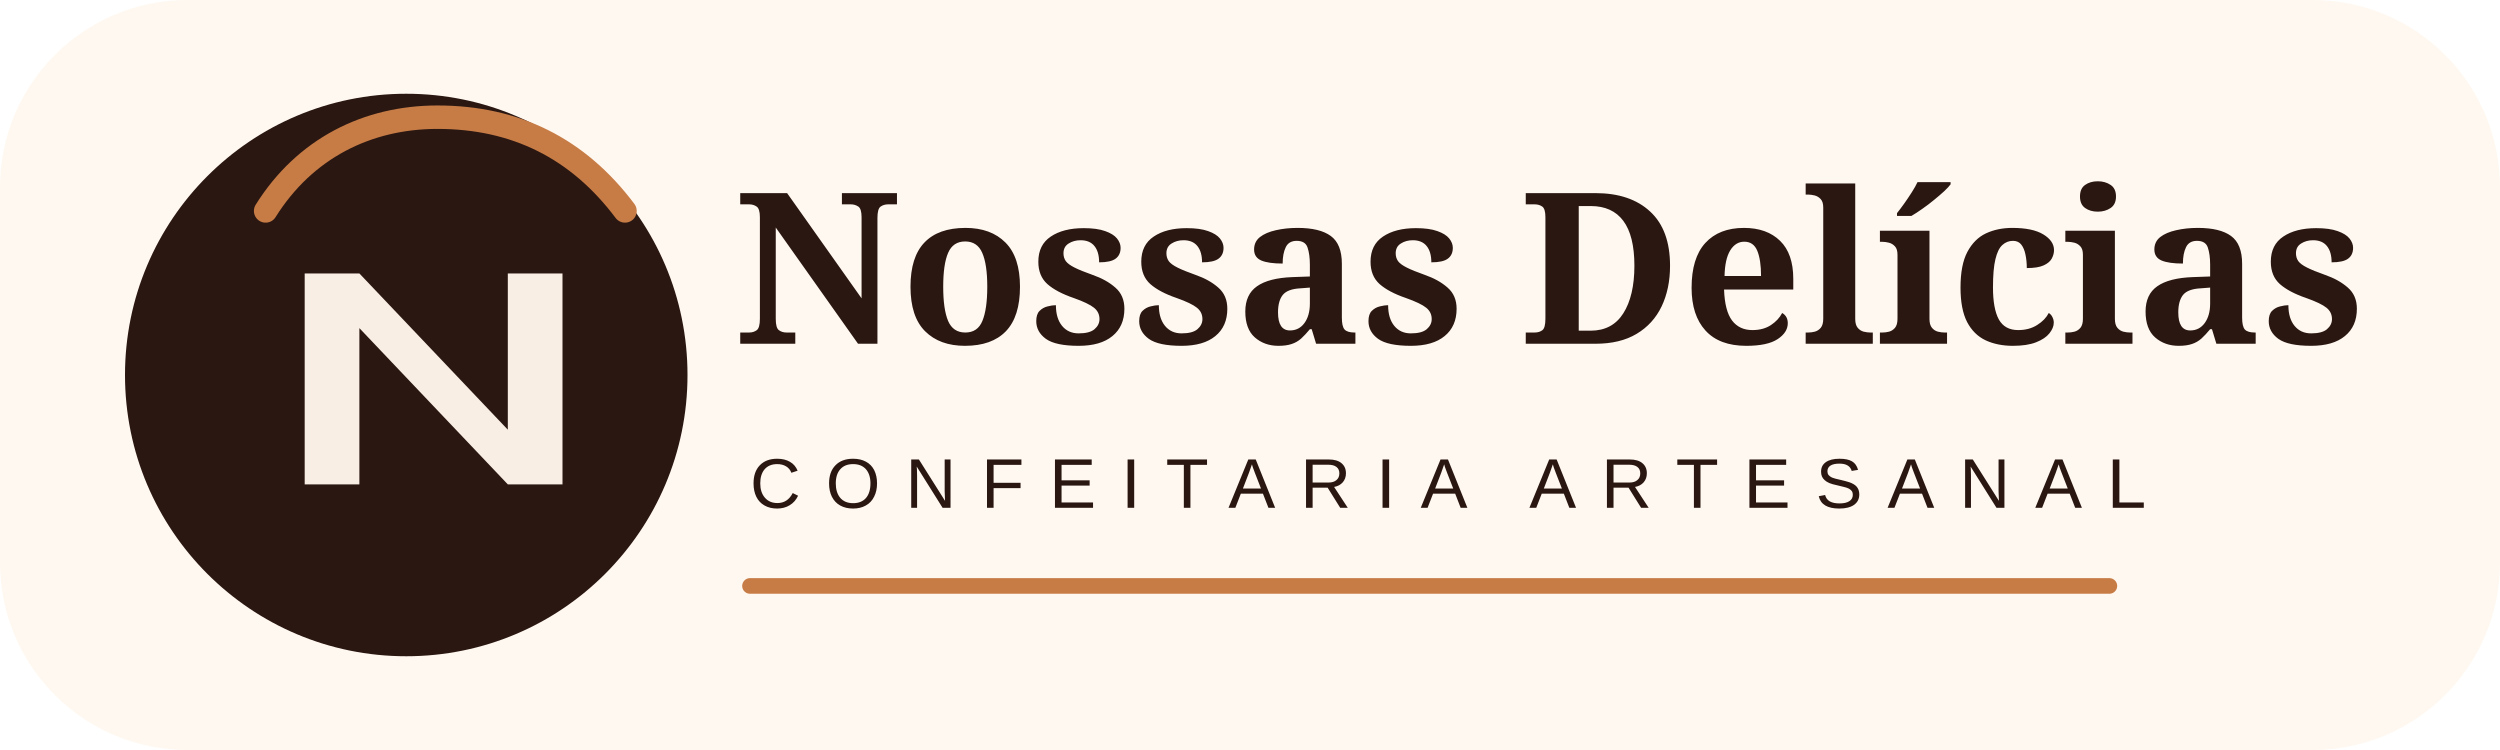
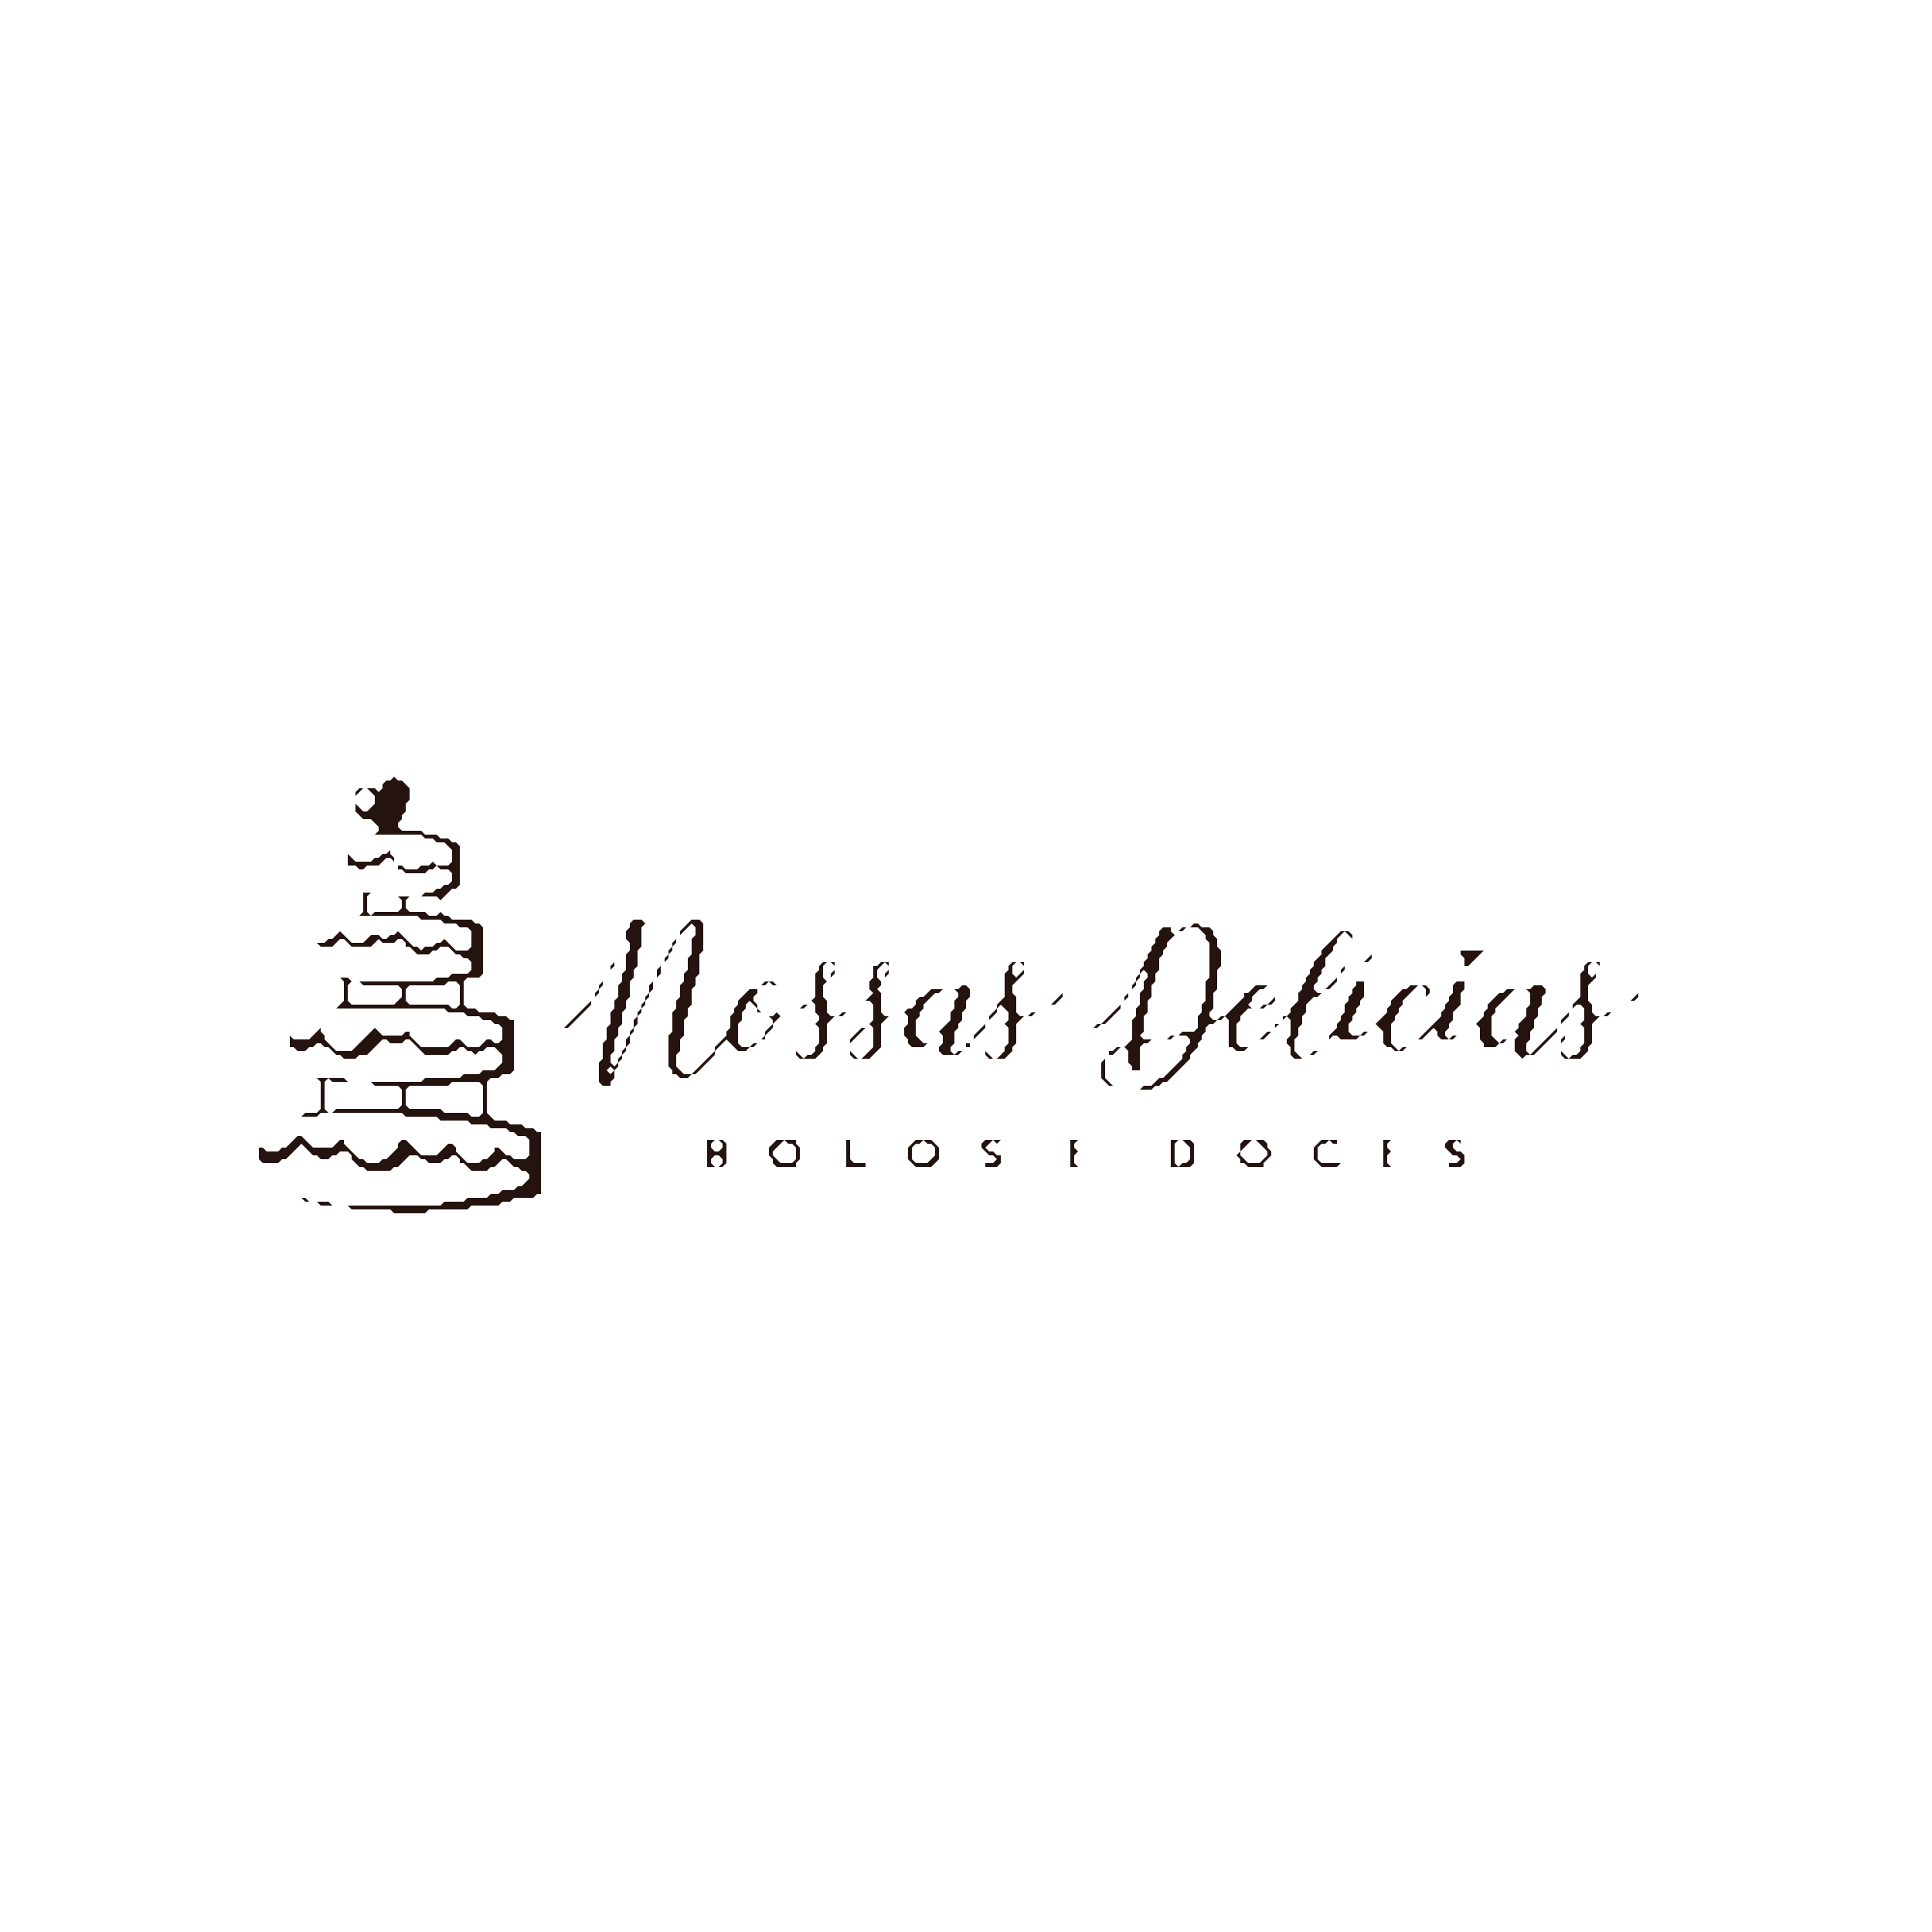
- <svg xmlns="http://www.w3.org/2000/svg" viewBox="0 0 320 96" role="img" aria-labelledby="title desc">
-   <rect width="320" height="96" rx="24" fill="#fff8f0" />
-   <g transform="translate(14 10)">
-     <circle cx="38" cy="38" r="36" fill="#2a1712" />
-     <path d="M25 52V25h7l19 20V25h7v27h-7L32 32v20z" fill="#f8eee4" />
-     <path d="M20 17c5-8 13-12 22-12 10 0 18 4 24 12" fill="none" stroke="#c77c46" stroke-width="3" stroke-linecap="round" />
-   </g>
-   <g fill="#2a1712">
-     <text x="94" y="44" font-family="Georgia,serif" font-size="27" font-weight="700">Nossas Delícias</text>
-     <text x="96" y="65" font-family="Arial,sans-serif" font-size="9" letter-spacing="3.2">CONFEITARIA ARTESANAL</text>
-   </g>
-   <path d="M96 75h174" stroke="#c77c46" stroke-width="2" stroke-linecap="round" />
+ <svg xmlns="http://www.w3.org/2000/svg" viewBox="0 0 500 500">
+   <path fill="#24130f" fill-rule="evenodd" d="M375,295 L374,296 L374,297 L376,299 L377,299 L378,300 L377,301 L375,301 L375,302 L378,302 L379,301 L379,299 L378,298 L377,298 L376,297 L376,296 L377,295 L378,296 L378,295 Z M358,295 L358,302 L363,302 L360,302 L359,301 L359,299 L360,298 L362,298 L360,298 L359,297 L359,296 L360,295 L363,295 Z M342,295 L340,297 L340,300 L342,302 L346,302 L347,301 L342,301 L341,300 L341,297 L342,296 L343,296 L344,295 L345,296 L346,296 L346,295 Z M322,295 L321,296 L321,298 L320,299 L321,300 L321,301 L322,301 L323,302 L327,302 L327,301 L329,299 L329,298 L328,297 L328,296 L327,295 Z M324,295 L325,295 L328,298 L328,299 L326,301 L323,301 L321,299 L321,298 Z M303,295 L303,302 L308,302 L309,301 L309,296 L308,295 Z M304,296 L305,295 L306,295 L308,297 L308,300 L307,301 L306,301 L305,302 L304,301 Z M277,295 L277,302 L282,302 L279,302 L278,301 L278,299 L279,298 L281,298 L279,298 L278,297 L278,296 L279,295 L282,295 Z M255,295 L254,296 L254,297 L256,299 L257,299 L258,300 L257,301 L255,301 L255,302 L258,302 L259,301 L259,299 L258,299 L257,298 L256,298 L255,297 L257,295 L258,296 L259,295 Z M237,295 L235,297 L235,300 L237,302 L241,302 L243,300 L243,297 L241,295 Z M238,296 L239,295 L240,296 L241,296 L242,297 L242,299 L240,301 L237,301 L236,300 L236,297 L237,296 Z M219,295 L219,302 L224,302 L224,301 L221,301 L220,300 L220,295 Z M201,295 L199,297 L199,299 L200,300 L200,301 L201,302 L206,302 L206,301 L207,300 L207,297 L206,296 L206,295 Z M203,295 L204,296 L205,296 L206,297 L206,300 L205,301 L202,301 L200,299 L200,298 Z M183,295 L183,302 L187,302 L188,301 L188,296 L187,295 Z M184,300 L185,299 L186,299 L187,300 L187,301 L186,302 L185,302 L184,301 Z M184,296 L185,295 L186,295 L187,296 L187,297 L186,298 L185,298 L184,297 Z M355,247 L352,250 L353,249 L354,249 L355,248 Z M378,246 L378,247 L379,248 L379,250 L380,250 L384,246 Z M309,239 L308,240 L306,240 L304,242 L303,241 L303,240 L301,240 L300,241 L300,242 L299,243 L299,244 L298,245 L298,246 L297,247 L297,248 L296,249 L296,250 L295,251 L295,252 L294,253 L294,254 L293,255 L293,256 L291,258 L291,259 L285,265 L284,265 L283,266 L284,266 L285,265 L286,265 L290,261 L290,260 L292,258 L292,257 L294,255 L294,254 L295,253 L296,254 L296,256 L295,257 L295,260 L294,261 L294,263 L293,264 L293,269 L291,271 L289,271 L288,272 L287,272 L287,273 L285,275 L285,279 L287,281 L288,281 L289,282 L298,282 L299,281 L300,281 L301,280 L302,280 L308,274 L308,273 L310,271 L310,270 L311,269 L311,268 L312,267 L312,266 L313,265 L314,265 L315,264 L316,264 L317,263 L318,264 L318,271 L319,271 L320,272 L322,272 L323,271 L324,271 L326,269 L327,269 L333,263 L334,264 L334,268 L333,269 L333,270 L334,271 L334,273 L335,274 L338,274 L339,273 L340,273 L345,268 L346,268 L347,269 L351,269 L352,268 L353,268 L356,265 L358,267 L358,270 L359,271 L360,271 L361,272 L363,272 L364,271 L365,271 L367,269 L368,269 L371,266 L372,267 L372,268 L373,269 L376,269 L377,268 L378,268 L379,267 L380,267 L382,265 L383,266 L383,269 L384,270 L384,271 L387,271 L388,270 L389,270 L391,268 L392,269 L392,272 L394,274 L395,273 L397,273 L403,267 L403,266 L406,263 L406,262 L408,260 L409,260 L410,261 L410,264 L408,266 L407,266 L404,269 L404,273 L405,274 L409,274 L411,272 L411,271 L412,270 L412,265 L414,263 L416,263 L417,262 L418,262 L419,261 L420,261 L422,259 L423,259 L424,258 L424,257 L420,261 L419,261 L418,262 L416,262 L415,263 L413,263 L412,262 L412,260 L411,259 L411,255 L413,253 L413,252 L414,251 L414,249 L411,249 L410,250 L410,251 L409,252 L409,258 L407,260 L407,261 L404,264 L404,265 L396,273 L395,272 L395,270 L396,269 L396,267 L397,266 L397,264 L398,263 L398,261 L399,260 L399,258 L400,257 L400,256 L399,255 L397,255 L396,256 L390,256 L389,257 L388,257 L385,260 L385,261 L384,262 L384,263 L380,267 L379,267 L378,268 L376,268 L375,269 L374,268 L374,267 L375,266 L375,265 L376,264 L376,262 L378,260 L378,257 L379,256 L379,254 L377,254 L376,255 L376,257 L375,258 L375,259 L374,260 L374,261 L373,262 L373,263 L365,271 L363,271 L362,272 L360,270 L360,265 L361,264 L361,263 L362,262 L362,261 L363,260 L363,259 L367,255 L368,255 L369,256 L369,259 L369,258 L370,257 L370,256 L369,255 L365,255 L364,256 L363,256 L360,259 L360,260 L359,261 L359,262 L354,267 L353,267 L352,268 L350,268 L349,267 L349,265 L350,264 L350,263 L351,262 L351,261 L352,260 L352,259 L353,258 L353,254 L351,254 L351,255 L350,256 L350,257 L349,258 L349,259 L348,260 L348,262 L347,263 L347,264 L346,265 L346,266 L344,268 L344,269 L341,272 L340,272 L338,274 L337,274 L335,272 L335,269 L336,268 L336,266 L337,265 L337,263 L338,262 L338,260 L340,258 L341,258 L343,256 L344,256 L346,254 L346,253 L348,251 L348,250 L349,249 L349,247 L350,246 L350,242 L349,241 L347,241 L342,246 L342,247 L340,249 L340,250 L339,251 L339,252 L338,253 L338,254 L337,255 L337,256 L336,257 L336,259 L334,261 L334,262 L333,263 L332,263 L332,264 L331,265 L330,265 L330,266 L329,267 L328,267 L324,271 L321,271 L320,270 L320,265 L321,264 L321,263 L323,261 L327,261 L328,260 L329,260 L330,259 L330,256 L329,255 L325,255 L323,257 L322,257 L322,258 L317,263 L316,263 L315,264 L314,264 L313,263 L313,262 L314,261 L314,257 L315,256 L315,251 L316,250 L316,246 L315,245 L315,243 L314,242 L314,241 L313,240 L311,240 L310,239 Z M303,269 L304,268 L307,268 L308,269 L308,270 L307,271 L307,272 L306,273 L306,274 L301,279 L300,279 L298,281 L296,281 L295,282 L289,282 L286,279 L286,274 L287,273 L288,273 L290,271 L291,271 L292,272 L292,275 L293,276 L293,277 L295,277 L295,271 L296,270 L297,270 L298,269 Z M391,268 L392,267 L393,268 L392,269 Z M408,266 L409,265 L410,266 L410,270 L409,271 L409,272 L408,273 L407,273 L406,274 L404,272 L404,270 L405,269 L405,268 L407,266 Z M392,256 L395,256 L396,257 L396,260 L395,261 L395,263 L393,265 L393,266 L390,269 L389,269 L388,270 L386,268 L386,263 L387,262 L387,261 Z M327,256 L328,255 L329,255 L330,256 L330,258 L328,260 L327,260 L326,261 L324,261 L323,260 L324,259 L324,258 L326,256 Z M295,252 L296,251 L297,252 L297,253 L296,254 L295,253 Z M411,250 L412,249 L413,249 L414,250 L414,251 L412,253 L411,252 Z M348,241 L350,243 L350,246 L349,247 L349,249 L347,251 L347,252 L342,257 L341,257 L340,256 L340,255 L341,254 L341,253 L342,252 L342,251 L343,250 L343,248 L345,246 L345,245 L346,244 L346,243 Z M306,241 L307,240 L310,240 L312,242 L312,243 L313,244 L313,253 L312,254 L312,259 L311,260 L311,262 L310,263 L310,266 L309,267 L306,267 L305,268 L303,268 L302,269 L296,269 L295,268 L296,267 L296,263 L297,262 L297,259 L298,258 L298,255 L299,254 L299,252 L300,251 L300,248 L301,247 L301,246 L302,245 L302,244 L305,241 Z M164,238 L163,239 L163,240 L162,241 L162,243 L161,244 L161,245 L160,246 L160,247 L159,248 L159,249 L158,250 L158,251 L157,252 L157,253 L155,255 L155,256 L154,257 L154,258 L146,266 L147,266 L153,260 L153,259 L155,257 L155,256 L156,255 L156,254 L157,253 L157,252 L159,250 L159,248 L160,247 L160,246 L161,245 L161,244 L162,243 L163,244 L163,246 L162,247 L162,251 L161,252 L161,254 L160,255 L160,258 L159,259 L159,261 L158,262 L158,265 L157,266 L157,269 L156,270 L156,274 L155,275 L155,280 L156,281 L158,281 L158,280 L159,279 L159,277 L160,276 L160,275 L161,274 L161,273 L162,272 L162,271 L163,270 L163,268 L164,267 L164,266 L165,265 L165,263 L166,262 L166,261 L167,260 L167,259 L168,258 L168,257 L169,256 L169,254 L171,252 L171,250 L173,248 L173,247 L174,246 L174,245 L175,244 L175,243 L179,239 L180,240 L180,242 L179,243 L179,247 L178,248 L178,251 L177,252 L177,254 L176,255 L176,258 L175,259 L175,261 L174,262 L174,267 L173,268 L173,276 L174,277 L174,278 L175,278 L176,279 L178,279 L179,278 L180,278 L185,273 L185,272 L188,269 L191,272 L193,272 L194,271 L195,271 L197,269 L198,269 L198,268 L200,266 L200,265 L202,263 L204,263 L205,262 L206,262 L207,261 L208,261 L210,259 L211,260 L211,262 L212,263 L212,264 L210,266 L209,266 L206,269 L206,273 L207,274 L211,274 L213,272 L213,271 L214,270 L214,265 L216,263 L218,263 L219,262 L220,262 L221,261 L222,261 L224,259 L225,259 L226,260 L226,264 L224,266 L223,266 L220,269 L220,273 L221,274 L225,274 L228,271 L228,265 L230,263 L232,263 L233,262 L234,262 L235,263 L235,265 L234,266 L234,268 L235,269 L235,270 L236,271 L239,271 L243,267 L244,268 L244,270 L243,271 L243,272 L244,273 L248,273 L250,271 L251,271 L251,270 L255,266 L255,265 L258,262 L258,261 L259,260 L261,262 L261,264 L259,266 L258,266 L255,269 L255,273 L256,274 L260,274 L262,272 L262,271 L263,270 L263,265 L265,263 L267,263 L268,262 L269,262 L270,261 L271,261 L272,260 L273,260 L275,258 L275,257 L271,261 L270,261 L269,262 L267,262 L266,263 L264,263 L263,262 L263,258 L262,257 L262,255 L265,252 L265,249 L262,249 L261,250 L261,251 L260,252 L260,258 L258,260 L258,261 L256,263 L256,264 L252,268 L252,269 L251,270 L250,270 L250,271 L249,272 L248,272 L247,273 L246,272 L246,271 L247,270 L247,267 L248,266 L248,265 L249,264 L249,262 L250,261 L250,259 L251,258 L251,256 L250,255 L249,255 L248,256 L241,256 L239,258 L238,258 L237,259 L237,260 L236,261 L235,261 L234,262 L233,262 L232,263 L229,263 L228,262 L228,257 L227,256 L228,255 L228,254 L230,252 L230,249 L228,249 L227,250 L226,250 L226,253 L225,254 L225,256 L226,257 L222,261 L221,261 L220,262 L218,262 L217,263 L215,263 L214,262 L214,259 L213,258 L213,255 L216,252 L216,249 L213,249 L212,250 L212,251 L211,252 L211,258 L209,260 L208,260 L206,262 L205,262 L204,263 L202,263 L201,262 L202,261 L202,256 L200,254 L198,254 L196,256 L194,256 L191,259 L191,260 L190,261 L190,262 L189,263 L189,266 L188,267 L188,268 L185,271 L185,272 L179,278 L177,278 L175,276 L175,273 L176,272 L176,269 L177,268 L177,264 L178,263 L178,261 L179,260 L179,256 L180,255 L180,253 L181,252 L181,247 L182,246 L182,239 L181,238 L179,238 L176,241 L176,242 L174,244 L174,245 L173,246 L173,247 L172,248 L172,249 L170,251 L170,253 L168,255 L168,257 L167,258 L167,259 L166,260 L166,261 L165,262 L165,263 L164,264 L164,266 L163,267 L163,268 L162,269 L162,271 L161,272 L161,273 L160,274 L160,275 L159,276 L158,275 L158,273 L159,272 L159,269 L160,268 L160,266 L161,265 L161,262 L162,261 L162,259 L163,258 L163,254 L164,253 L164,251 L165,250 L165,246 L166,245 L166,240 L167,239 L166,238 Z M157,277 L158,276 L159,277 L158,278 Z M259,266 L260,265 L261,266 L261,270 L260,271 L260,272 L258,274 L257,274 L255,272 L255,269 L258,266 Z M225,265 L226,266 L226,271 L223,274 L222,274 L220,272 L220,270 Z M210,266 L211,265 L212,266 L212,270 L211,271 L211,272 L210,273 L209,273 L208,274 L206,272 L206,269 L209,266 Z M193,260 L194,259 L196,261 L196,262 L197,262 L198,263 L199,263 L200,264 L200,265 L198,267 L198,268 L196,270 L195,270 L194,271 L192,271 L191,270 L191,265 L192,264 L192,262 L193,261 Z M243,257 L244,256 L247,256 L248,257 L248,258 L247,259 L247,261 L246,262 L246,264 L240,270 L239,270 L237,268 L237,264 L238,263 L238,262 L239,261 L239,260 L242,257 Z M198,255 L199,254 L200,255 L201,255 L202,256 L202,261 L200,263 L198,263 L196,261 L196,260 L195,259 L195,258 L196,257 L196,256 L197,255 Z M262,250 L263,249 L264,249 L265,250 L265,251 L263,253 L262,252 Z M229,249 L230,250 L230,251 L229,252 L229,253 L228,254 L227,253 L227,251 Z M213,250 L214,249 L215,249 L216,250 L216,251 L215,252 L215,253 L214,254 L213,253 Z M102,201 L101,202 L100,202 L99,203 L99,204 L98,205 L97,204 L93,204 L92,205 L92,210 L94,212 L96,212 L98,214 L98,215 L97,216 L95,216 L94,217 L92,217 L94,217 L95,216 L109,216 L110,217 L112,217 L113,218 L115,218 L117,220 L117,223 L116,224 L113,224 L112,223 L111,224 L109,224 L108,225 L105,225 L104,224 L103,224 L102,223 L102,222 L101,221 L101,220 L100,221 L99,221 L98,222 L97,222 L96,223 L92,223 L90,221 L90,224 L92,224 L93,225 L94,225 L95,224 L98,224 L100,222 L101,222 L103,224 L103,225 L104,225 L105,226 L110,226 L111,225 L112,225 L113,224 L114,225 L116,225 L117,226 L117,228 L116,229 L115,229 L114,230 L113,230 L112,231 L110,231 L109,232 L97,232 L96,231 L94,231 L94,236 L93,237 L91,237 L108,237 L109,238 L114,238 L115,239 L118,239 L119,240 L121,240 L122,241 L122,245 L121,246 L118,246 L115,243 L114,244 L113,244 L112,245 L110,245 L109,246 L108,245 L107,245 L103,241 L102,242 L101,242 L100,243 L99,243 L98,242 L96,242 L94,244 L91,244 L88,241 L86,243 L85,243 L84,244 L82,244 L83,245 L86,245 L88,243 L89,243 L91,245 L96,245 L98,243 L99,244 L102,244 L103,243 L104,243 L105,244 L105,245 L106,245 L108,247 L111,247 L112,246 L113,246 L114,245 L116,245 L118,247 L119,247 L120,248 L121,248 L122,249 L122,251 L121,252 L117,252 L116,253 L113,253 L112,254 L91,254 L90,253 L86,253 L88,253 L89,254 L89,259 L87,261 L83,261 L115,261 L116,262 L120,262 L121,263 L124,263 L125,264 L127,264 L128,265 L129,265 L130,266 L130,269 L129,270 L128,270 L127,269 L126,269 L124,271 L121,271 L119,269 L118,269 L116,271 L109,271 L106,268 L106,267 L105,267 L104,268 L99,268 L97,266 L91,272 L87,272 L84,269 L84,268 L83,267 L83,266 L80,269 L76,269 L75,268 L75,267 L75,271 L76,271 L77,272 L79,272 L80,271 L81,271 L82,270 L83,270 L84,271 L85,271 L87,273 L88,273 L89,274 L92,274 L93,273 L95,273 L99,269 L100,269 L101,270 L104,270 L105,269 L106,269 L110,273 L116,273 L117,272 L118,272 L119,271 L120,271 L121,272 L122,272 L123,273 L124,272 L125,272 L126,271 L128,271 L130,273 L130,275 L128,277 L125,277 L124,278 L120,278 L119,279 L110,279 L109,280 L90,280 L89,279 L81,279 L82,279 L83,280 L83,287 L82,288 L79,288 L78,289 L73,289 L72,290 L71,290 L72,290 L73,289 L82,289 L83,288 L104,288 L105,289 L113,289 L114,290 L121,290 L122,291 L126,291 L127,292 L131,292 L132,293 L133,293 L134,294 L136,294 L137,295 L137,299 L136,300 L133,300 L132,299 L131,299 L129,297 L128,297 L128,298 L126,300 L125,300 L124,301 L121,301 L118,298 L118,297 L117,296 L116,296 L113,299 L109,299 L105,295 L104,295 L103,296 L103,297 L100,300 L99,300 L98,301 L95,301 L94,300 L93,300 L89,296 L89,295 L88,295 L86,297 L81,297 L78,294 L77,294 L74,297 L73,297 L72,298 L69,298 L68,297 L67,297 L67,300 L68,301 L72,301 L73,300 L74,300 L78,296 L81,299 L82,299 L83,300 L85,300 L86,299 L87,299 L88,298 L90,298 L91,299 L91,300 L93,302 L94,302 L95,303 L101,303 L102,302 L103,302 L106,299 L108,299 L109,300 L110,300 L111,301 L114,301 L115,300 L116,300 L117,299 L118,299 L119,300 L119,301 L120,301 L122,303 L126,303 L127,302 L128,302 L130,300 L131,300 L133,302 L134,302 L135,303 L136,303 L137,304 L137,305 L135,307 L134,307 L133,308 L130,308 L129,309 L127,309 L126,310 L121,310 L120,311 L115,311 L114,312 L86,312 L85,311 L80,311 L79,310 L74,310 L78,310 L79,311 L82,311 L83,312 L90,312 L91,313 L101,313 L102,314 L110,314 L111,313 L121,313 L122,312 L129,312 L130,311 L132,311 L133,310 L138,310 L139,309 L140,309 L140,293 L139,293 L138,292 L136,292 L135,291 L132,291 L131,290 L128,290 L126,288 L126,280 L127,279 L129,279 L130,278 L132,278 L133,277 L133,264 L132,264 L131,263 L129,263 L128,262 L124,262 L123,261 L121,261 L120,260 L120,254 L121,253 L124,253 L125,252 L125,240 L124,239 L123,239 L122,238 L117,238 L116,237 L115,237 L114,236 L114,233 L117,230 L118,230 L119,229 L119,219 L118,218 L117,218 L116,217 L114,217 L113,216 L110,216 L109,215 L104,215 L103,214 L103,213 L104,212 L104,211 L105,210 L105,208 L106,207 L106,204 L104,202 L103,202 Z M116,281 L117,280 L124,280 L125,281 L125,288 L124,289 L122,289 L121,288 L115,288 L114,287 L106,287 L105,286 L105,282 L106,281 Z M84,280 L85,279 L86,280 L96,280 L97,281 L103,281 L104,282 L104,286 L103,287 L87,287 L86,288 L85,288 L84,287 Z M115,255 L116,254 L118,254 L119,255 L119,260 L118,261 L117,261 L116,260 L106,260 L105,259 L105,256 L106,255 Z M90,255 L91,254 L93,254 L94,255 L103,255 L104,256 L104,258 L102,260 L91,260 L90,259 Z M105,233 L106,232 L113,232 L114,233 L114,236 L113,237 L111,237 L110,236 L106,236 L105,235 Z M95,232 L96,231 L97,232 L103,232 L104,233 L104,235 L103,236 L97,236 L96,237 L95,236 Z M94,204 L95,204 L97,206 L97,208 L95,210 L94,210 L92,208 L92,206 Z" />
</svg>
